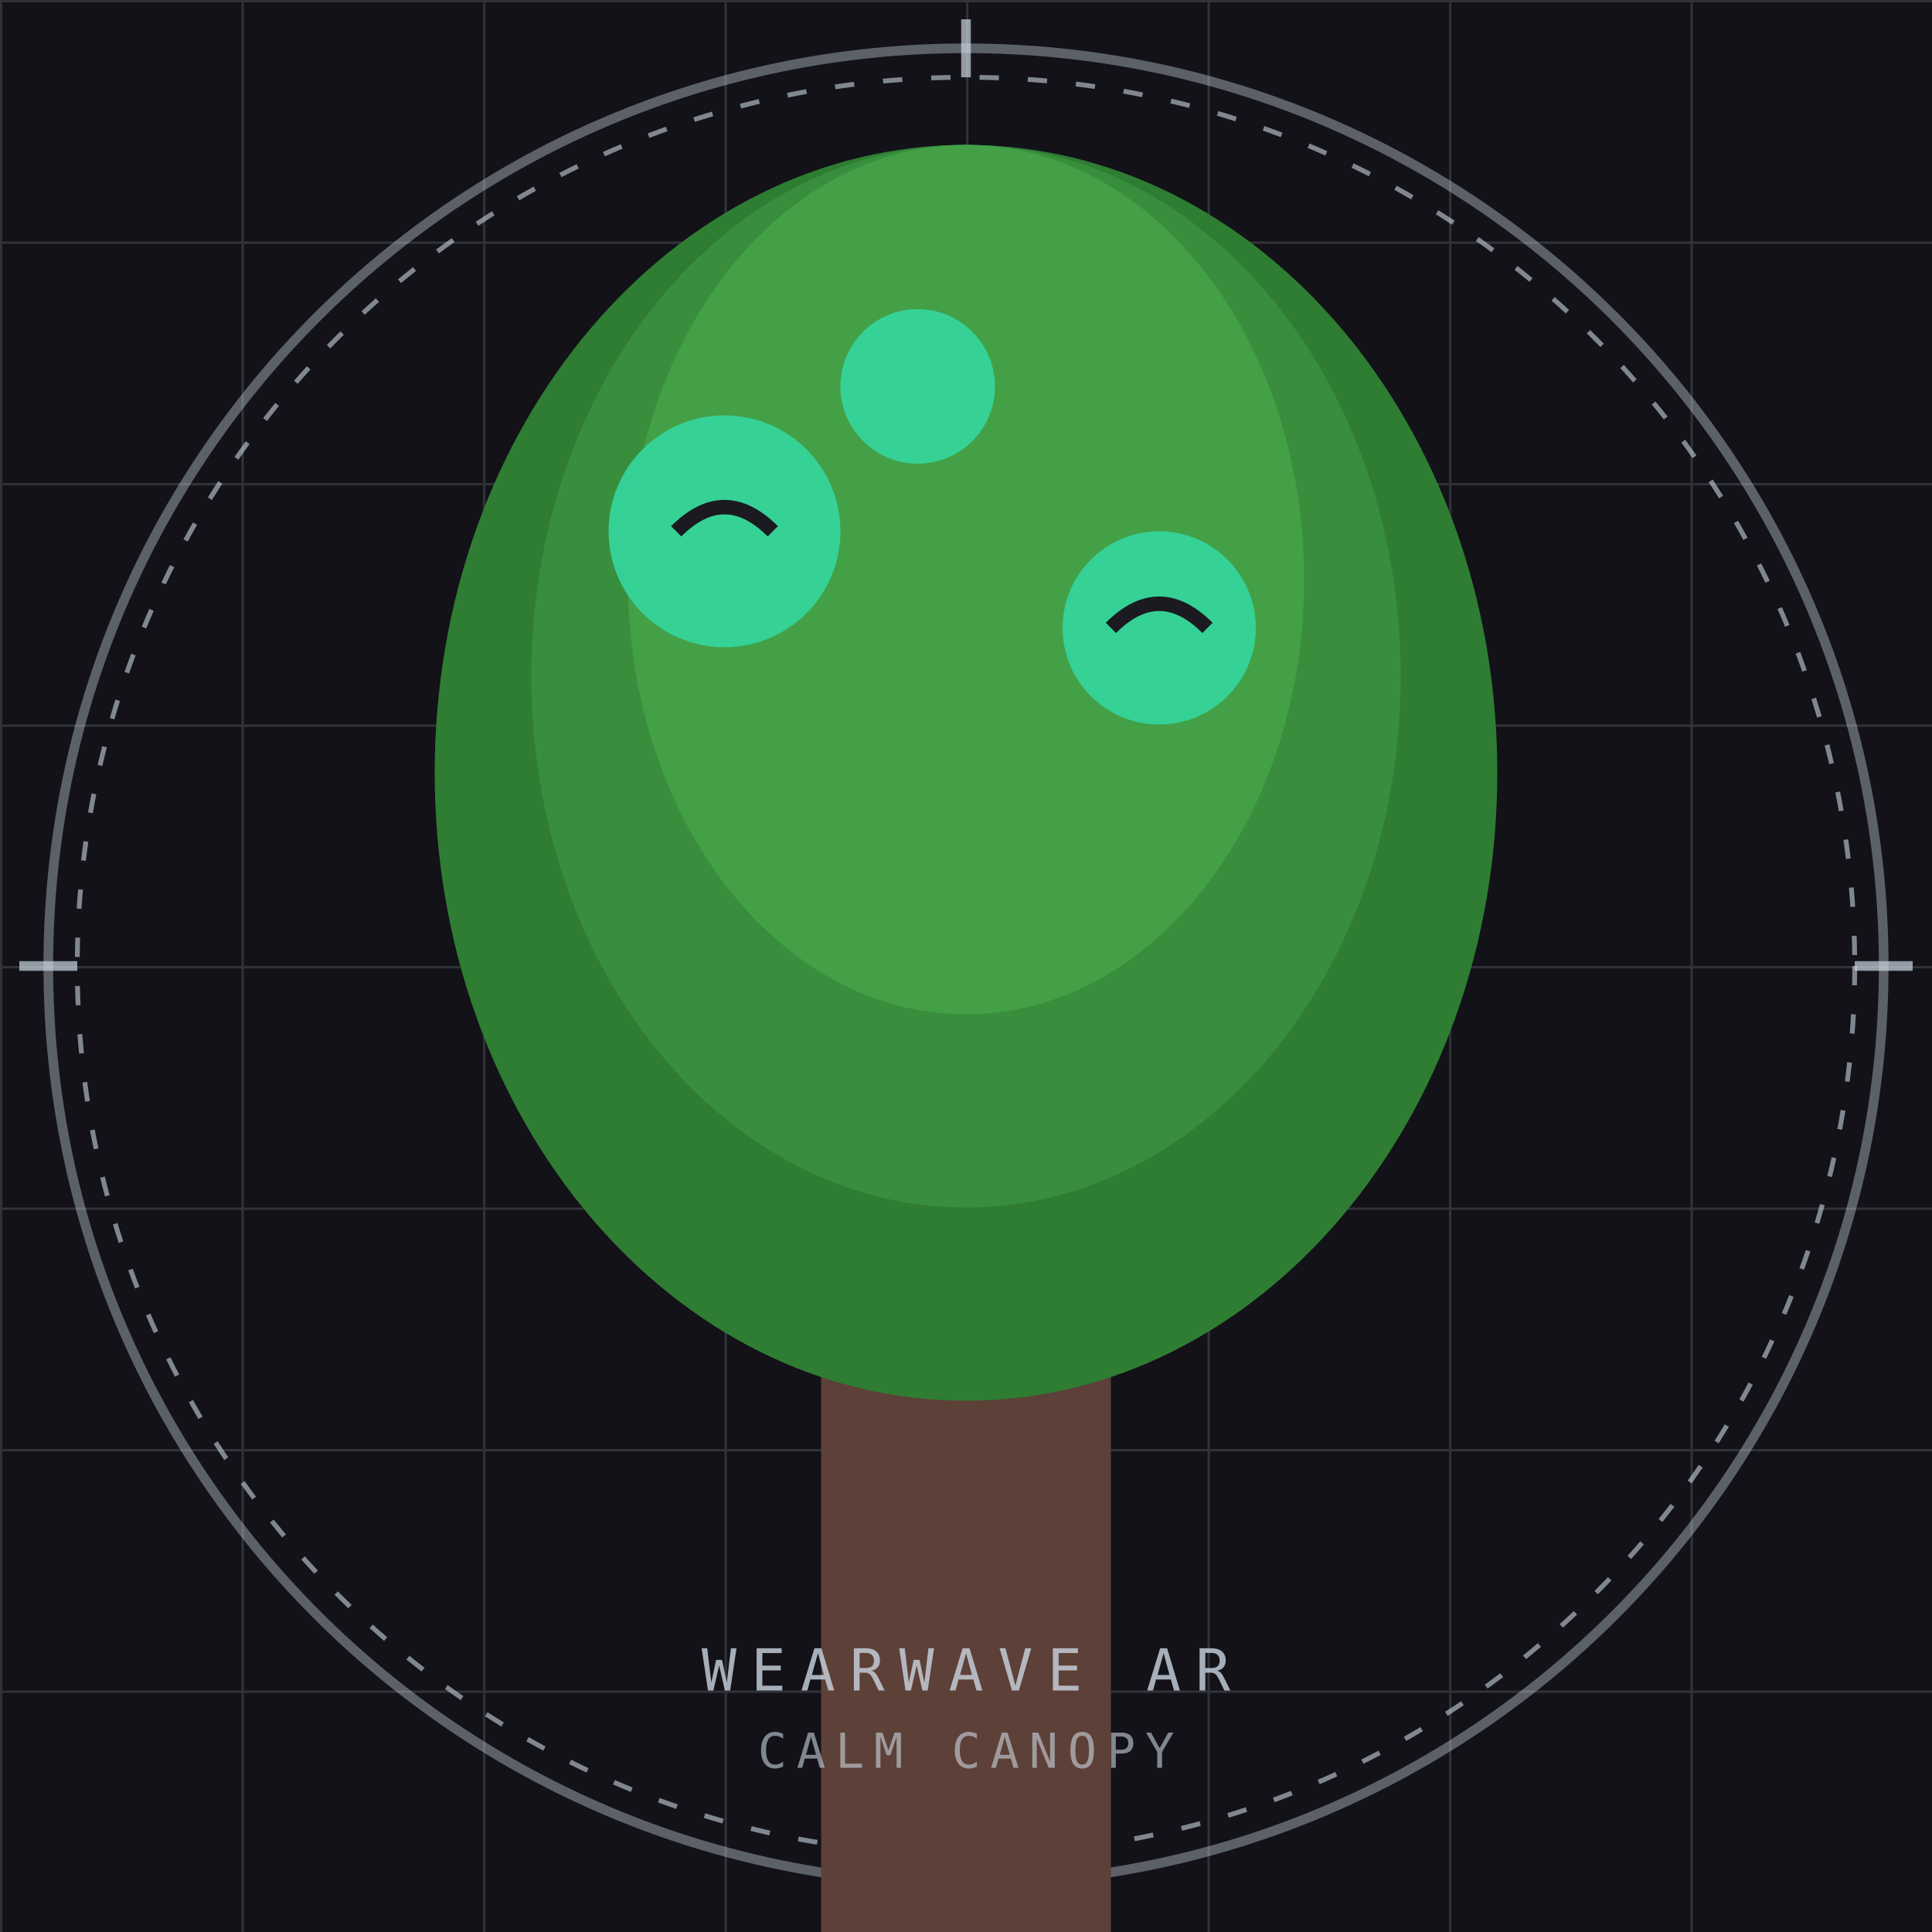
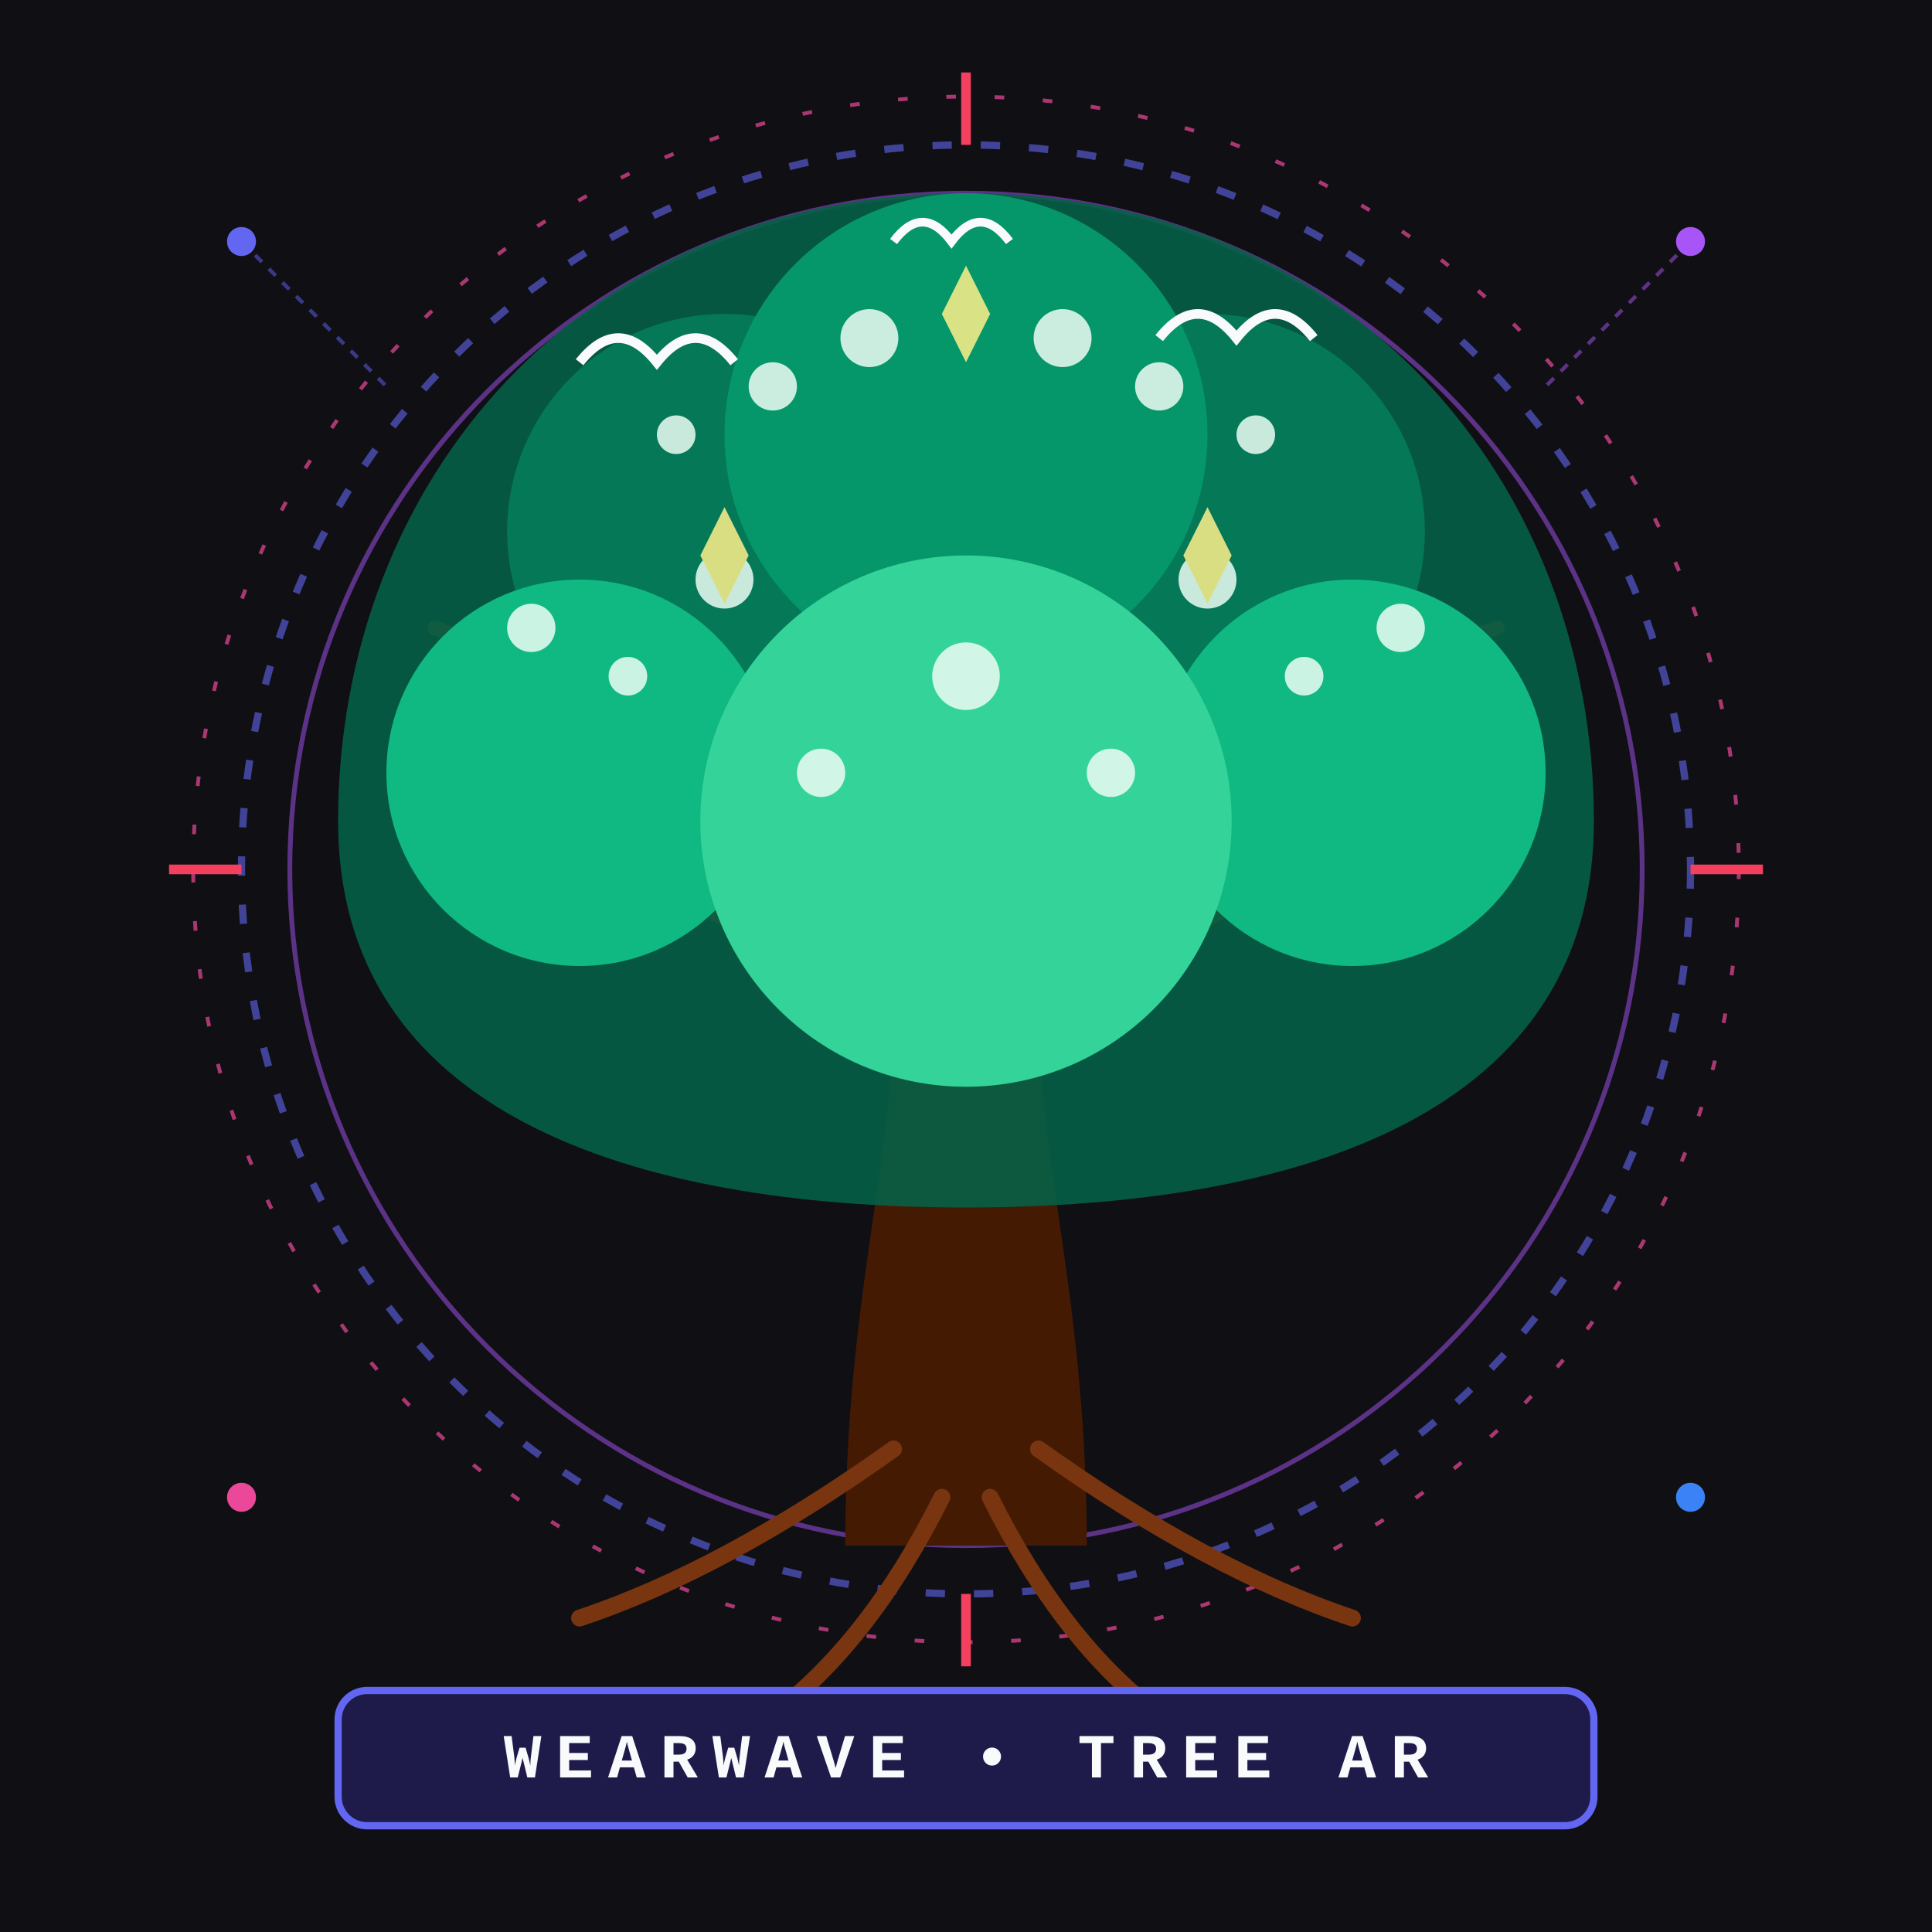
- <svg xmlns="http://www.w3.org/2000/svg" viewBox="0 0 200 200" width="200" height="200">
-   <rect width="200" height="200" fill="#121218" />
-   <pattern id="grid" width="25" height="25" patternUnits="userSpaceOnUse">
-     <path d="M 25 0 L 0 0 0 25" fill="none" stroke="#e2e8f0" stroke-width="0.5" opacity="0.15" />
-   </pattern>
-   <rect width="200" height="200" fill="url(#grid)" />
-   <circle cx="100" cy="100" r="95" fill="none" stroke="#cbd5e1" stroke-width="1" opacity="0.4" />
-   <circle cx="100" cy="100" r="92" fill="none" stroke="#cbd5e1" stroke-width="0.5" stroke-dasharray="2 3" opacity="0.6" />
-   <path d="M 100 2 L 100 8 M 100 192 L 100 198 M 2 100 L 8 100 M 192 100 L 198 100" stroke="#cbd5e1" stroke-width="1" opacity="0.7" />
-   <rect x="85" y="120" width="30" height="80" fill="#5D4037" />
-   <ellipse cx="100" cy="80" rx="55" ry="65" fill="#2E7D32" />
-   <ellipse cx="100" cy="70" rx="45" ry="55" fill="#388E3C" />
-   <ellipse cx="100" cy="60" rx="35" ry="45" fill="#43A047" />
-   <circle cx="75" cy="55" r="12" fill="#34d399" opacity="0.95" />
-   <circle cx="120" cy="65" r="10" fill="#34d399" opacity="0.95" />
-   <circle cx="95" cy="40" r="8" fill="#34d399" opacity="0.95" />
-   <path d="M70 55 Q75 50 80 55" stroke="#1a1a20" stroke-width="1.5" fill="none" />
-   <path d="M115 65 Q120 60 125 65" stroke="#1a1a20" stroke-width="1.5" fill="none" />
-   <text x="100" y="175" font-family="monospace" font-size="6" fill="#cbd5e1" text-anchor="middle" letter-spacing="1.5" opacity="0.8">WEARWAVE AR</text>
-   <text x="100" y="183" font-family="monospace" font-size="5" fill="#cbd5e1" text-anchor="middle" letter-spacing="1" opacity="0.6">CALM CANOPY</text>
+ <svg xmlns="http://www.w3.org/2000/svg" viewBox="0 0 400 400" width="400" height="400">
+   <rect width="400" height="400" fill="#0f0f14" />
+   <circle cx="200" cy="180" r="150" fill="none" stroke="#6366f1" stroke-width="1.5" stroke-dasharray="4 6" opacity="0.6" />
+   <circle cx="200" cy="180" r="140" fill="none" stroke="#a855f7" stroke-width="1" opacity="0.5" />
+   <circle cx="200" cy="180" r="160" fill="none" stroke="#ec4899" stroke-width="0.8" stroke-dasharray="2 8" opacity="0.7" />
+   <path d="M 200 15 L 200 30 M 200 330 L 200 345 M 35 180 L 50 180 M 350 180 L 365 180" stroke="#f43f5e" stroke-width="2" />
+   <circle cx="50" cy="50" r="3" fill="#6366f1" />
+   <circle cx="350" cy="50" r="3" fill="#a855f7" />
+   <circle cx="50" cy="310" r="3" fill="#ec4899" />
+   <circle cx="350" cy="310" r="3" fill="#3b82f6" />
+   <line x1="50" y1="50" x2="80" y2="80" stroke="#6366f1" stroke-width="0.8" stroke-dasharray="2 2" opacity="0.5" />
+   <line x1="350" y1="50" x2="320" y2="80" stroke="#a855f7" stroke-width="0.8" stroke-dasharray="2 2" opacity="0.5" />
+   <path d="M 175 320 C 175 270, 185 240, 185 210 L 215 210 C 215 240, 225 270, 225 320 Z" fill="#451a03" />
+   <path d="M 185 300 Q 150 325 120 335 M 195 310 Q 180 340 160 355 M 205 310 Q 220 340 240 355 M 215 300 Q 250 325 280 335" stroke="#78350f" stroke-width="3.5" fill="none" stroke-linecap="round" />
+   <path d="M 190 220 C 160 190, 130 180, 105 175 M 180 200 C 150 160, 120 140, 90 130 M 210 220 C 240 190, 270 180, 295 175 M 220 200 C 250 160, 280 140, 310 130" stroke="#78350f" stroke-width="3" fill="none" stroke-linecap="round" />
+   <path d="M 200 40 C 120 40, 70 100, 70 170 C 70 230, 130 250, 200 250 C 270 250, 330 230, 330 170 C 330 100, 280 40, 200 40 Z" fill="#065f46" opacity="0.9" />
+   <circle cx="150" cy="110" r="45" fill="#047857" />
+   <circle cx="250" cy="110" r="45" fill="#047857" />
+   <circle cx="200" cy="90" r="50" fill="#059669" />
+   <circle cx="120" cy="160" r="40" fill="#10b981" />
+   <circle cx="280" cy="160" r="40" fill="#10b981" />
+   <circle cx="200" cy="170" r="55" fill="#34d399" />
+   <g fill="#ecfdf5" opacity="0.85">
+     <circle cx="140" cy="90" r="4" />
+     <circle cx="160" cy="80" r="5" />
+     <circle cx="180" cy="70" r="6" />
+     <circle cx="220" cy="70" r="6" />
+     <circle cx="240" cy="80" r="5" />
+     <circle cx="260" cy="90" r="4" />
+     <circle cx="110" cy="130" r="5" />
+     <circle cx="130" cy="140" r="4" />
+     <circle cx="150" cy="120" r="6" />
+     <circle cx="250" cy="120" r="6" />
+     <circle cx="270" cy="140" r="4" />
+     <circle cx="290" cy="130" r="5" />
+     <circle cx="170" cy="160" r="5" />
+     <circle cx="200" cy="140" r="7" />
+     <circle cx="230" cy="160" r="5" />
+     <polygon points="195,65 200,55 205,65 200,75" fill="#fef08a" />
+     <polygon points="145,115 150,105 155,115 150,125" fill="#fef08a" />
+     <polygon points="245,115 250,105 255,115 250,125" fill="#fef08a" />
+   </g>
+   <path d="M 120 75 Q 128 65 136 75 Q 144 65 152 75" stroke="#f8fafc" stroke-width="2" fill="none" />
+   <path d="M 240 70 Q 248 60 256 70 Q 264 60 272 70" stroke="#f8fafc" stroke-width="2" fill="none" />
+   <path d="M 185 50 Q 191 42 197 50 Q 203 42 209 50" stroke="#f8fafc" stroke-width="1.8" fill="none" />
+   <rect x="70" y="350" width="260" height="28" rx="6" fill="#1e1b4b" stroke="#6366f1" stroke-width="1.5" />
+   <text x="200" y="368" font-family="'Courier New', monospace" font-weight="900" font-size="13" fill="#f8fafc" text-anchor="middle" letter-spacing="3">WEARWAVE • TREE AR</text>
</svg>
